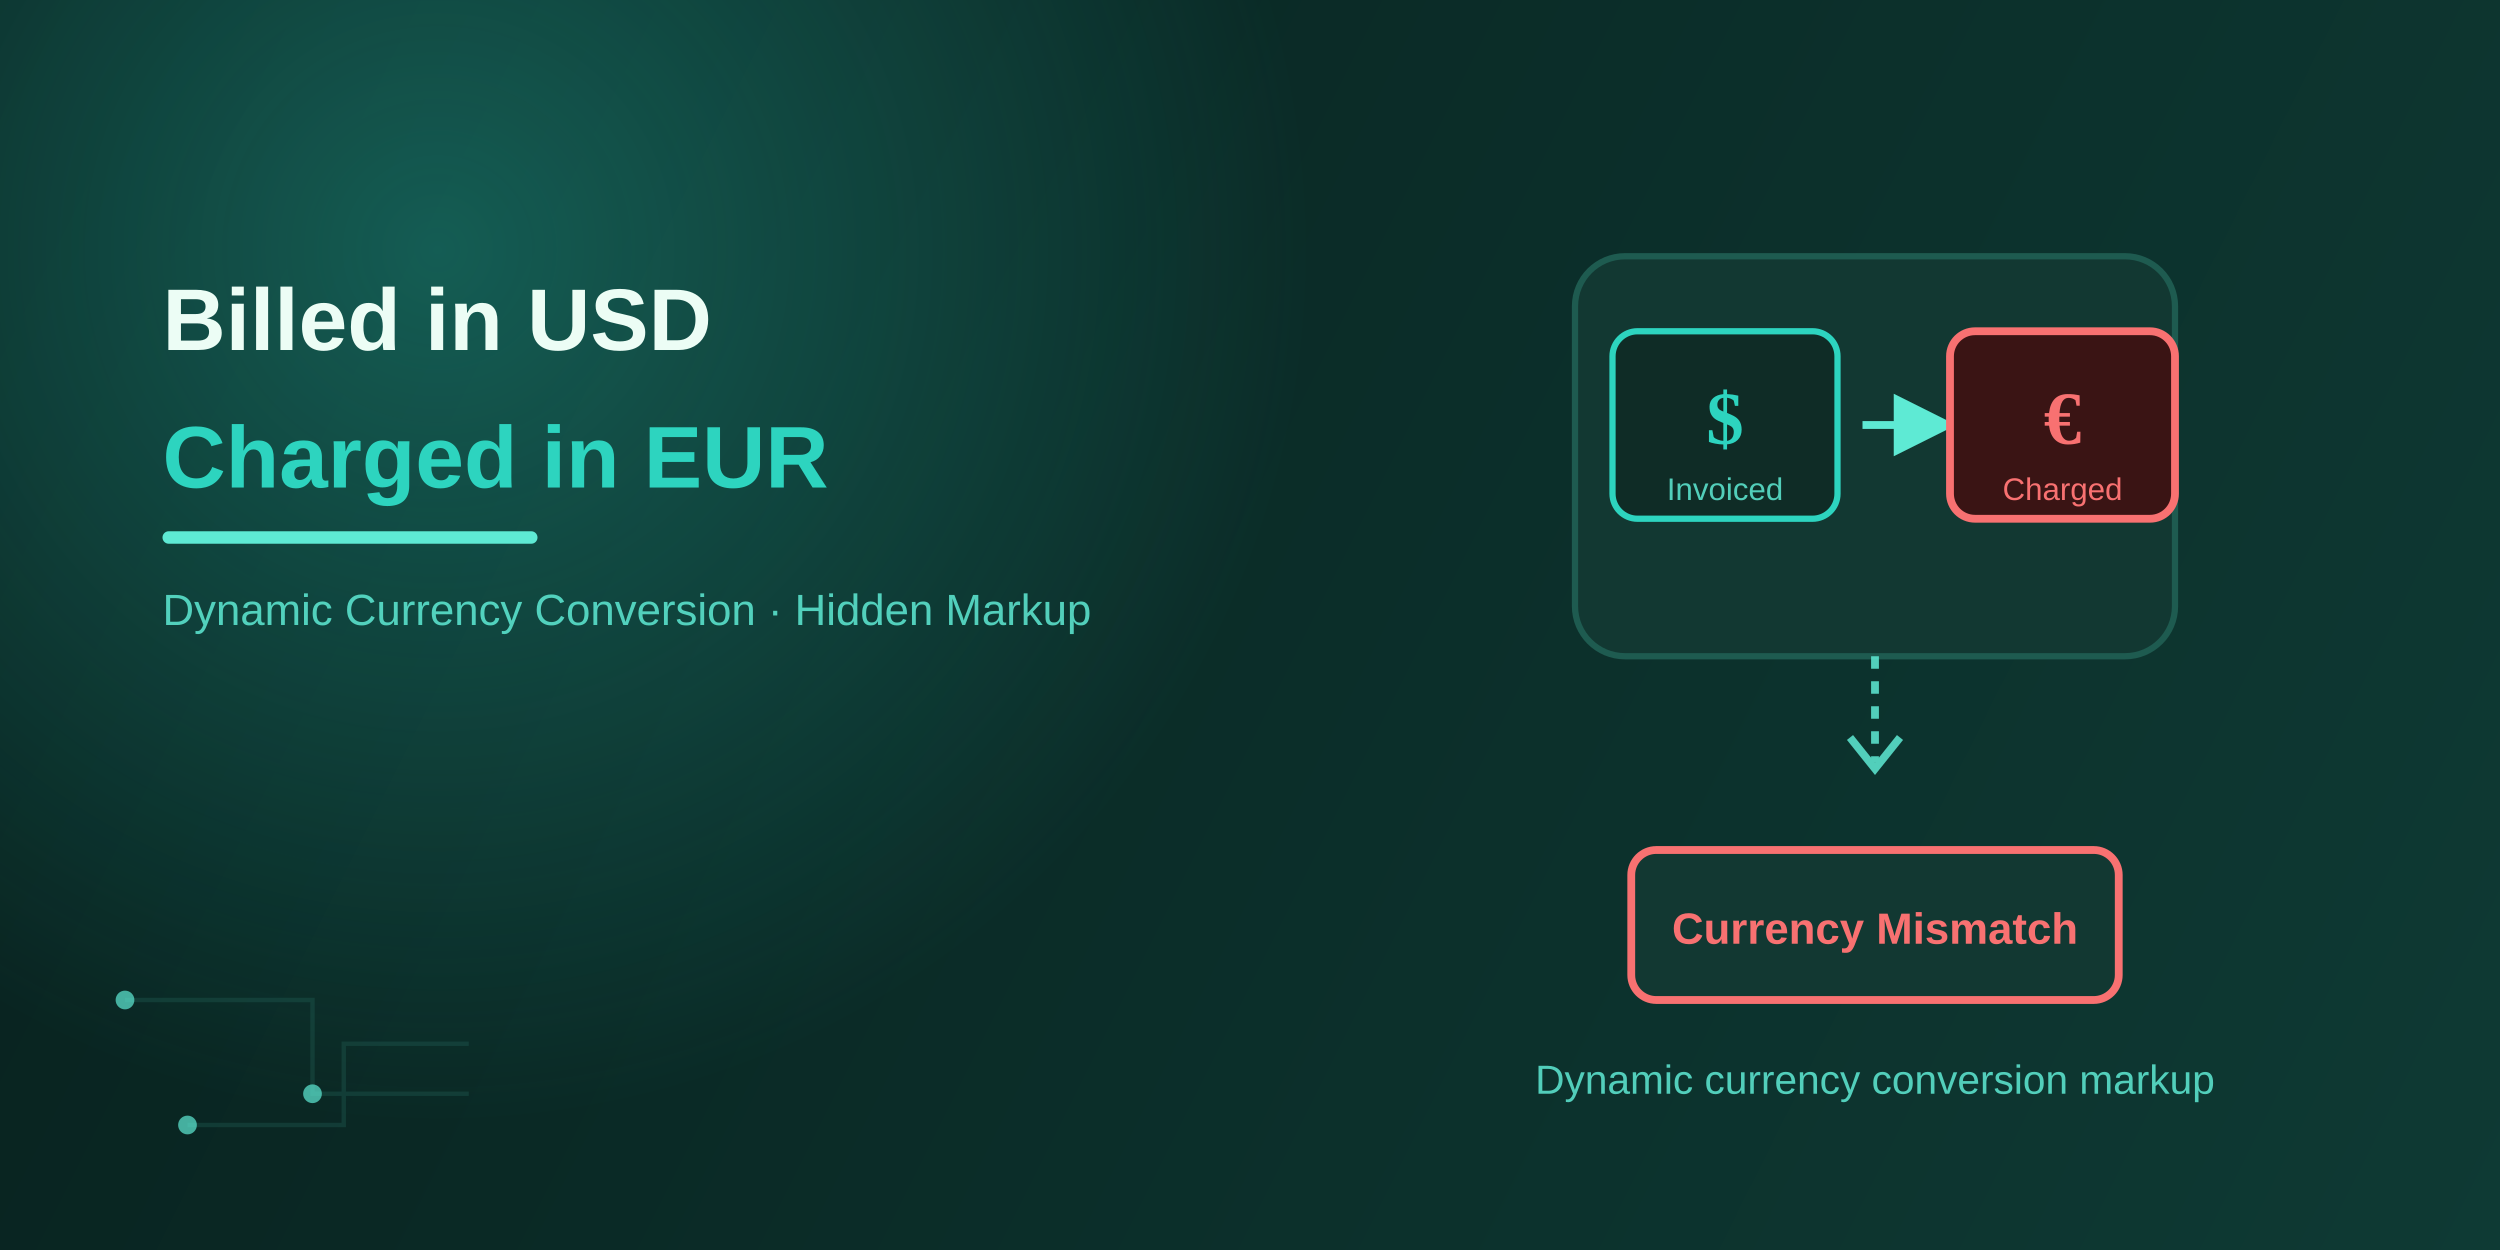
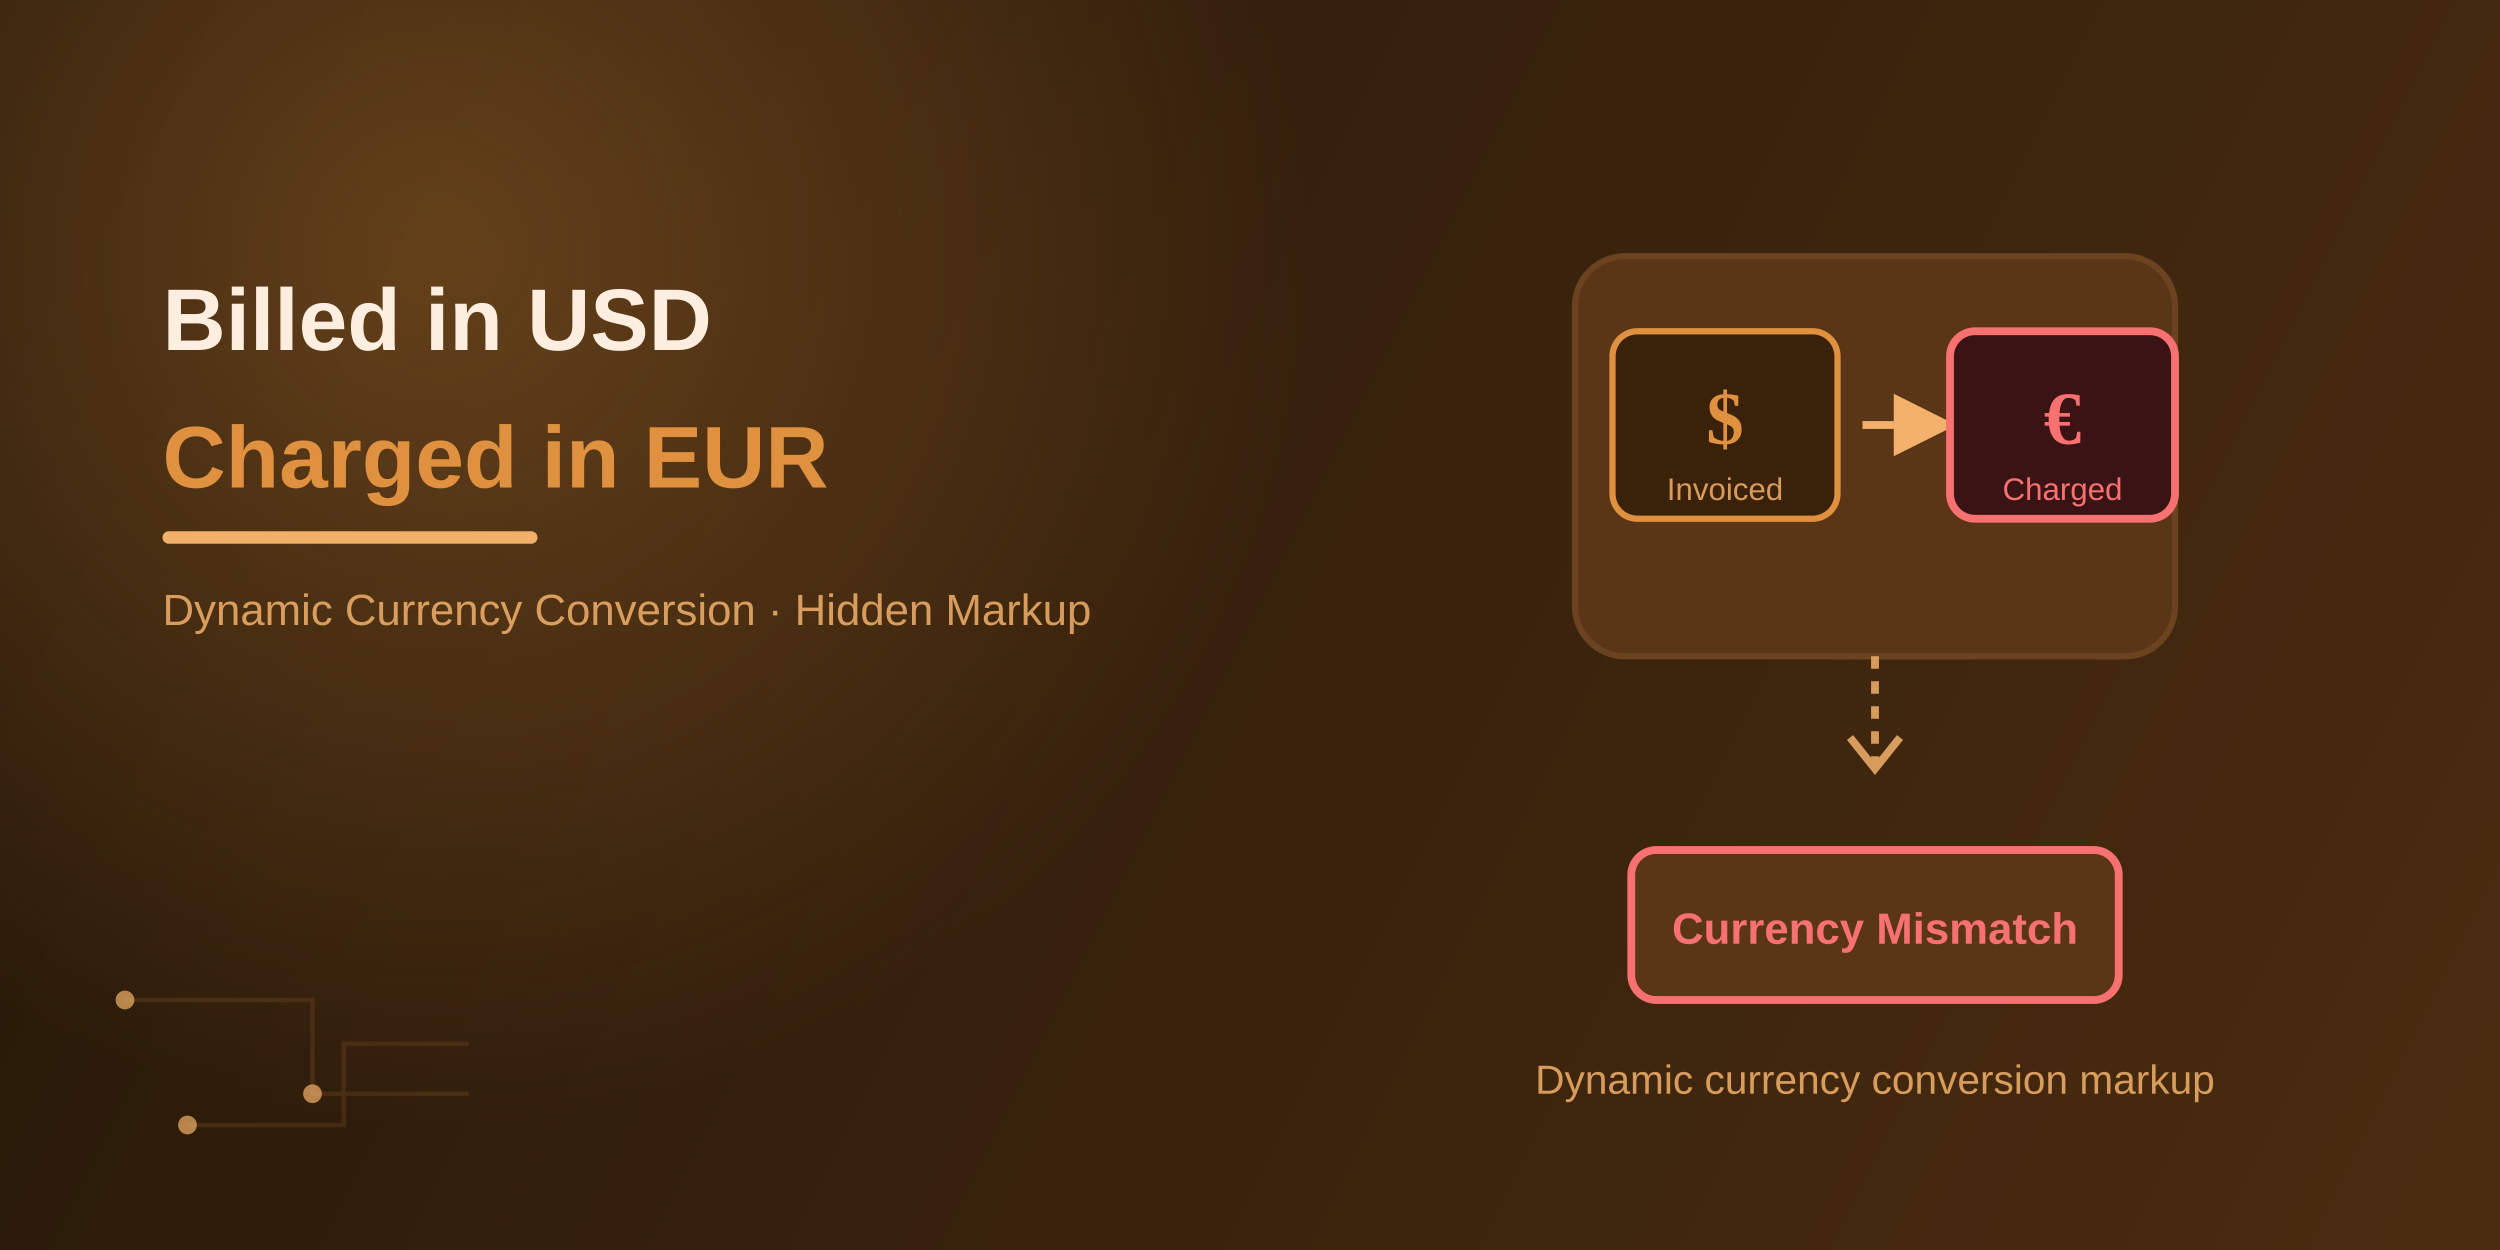
<svg xmlns="http://www.w3.org/2000/svg" viewBox="0 0 800 400" role="img" aria-label="AI subscription currency mismatch DCC trap cover image">
  <defs>
    <linearGradient id="bgGradCurEn" x1="0" y1="0" x2="800" y2="400" gradientUnits="userSpaceOnUse">
-       <stop offset="0" stop-color="#08201d" />
-       <stop offset="1" stop-color="#0e3a34" />
+       <stop offset="0" stop-color="#241708" />
+       <stop offset="1" stop-color="#4a2c10" />
    </linearGradient>
    <radialGradient id="glowCurEn" cx="140" cy="80" r="280" gradientUnits="userSpaceOnUse">
-       <stop offset="0" stop-color="#2dd4bf" stop-opacity="0.32" />
-       <stop offset="1" stop-color="#2dd4bf" stop-opacity="0" />
+       <stop offset="0" stop-color="#e0913f" stop-opacity="0.32" />
+       <stop offset="1" stop-color="#e0913f" stop-opacity="0" />
    </radialGradient>
  </defs>
  <rect width="800" height="400" fill="url(#bgGradCurEn)" />
  <rect width="800" height="400" fill="url(#glowCurEn)" />
-   <g stroke="#1e5b50" stroke-width="1.4" opacity="0.4" fill="none">
+   <g stroke="#6b4321" stroke-width="1.4" opacity="0.4" fill="none">
    <path d="M40 320 h60 v30 h50" />
    <path d="M60 360 h50 v-26 h40" />
  </g>
-   <g fill="#5eead4" opacity="0.7">
+   <g fill="#f2b06a" opacity="0.7">
    <circle cx="40" cy="320" r="3" />
    <circle cx="100" cy="350" r="3" />
    <circle cx="60" cy="360" r="3" />
  </g>
-   <text x="52" y="112" font-family="'Segoe UI',Arial,sans-serif" font-size="28" font-weight="700" fill="#ecfdf5">Billed in USD</text>
-   <text x="52" y="156" font-family="'Segoe UI',Arial,sans-serif" font-size="28" font-weight="700" fill="#2dd4bf">Charged in EUR</text>
-   <rect x="52" y="170" width="120" height="4" rx="2" fill="#5eead4" />
-   <text x="52" y="200" font-family="'Segoe UI',Arial,sans-serif" font-size="14" font-weight="400" fill="#5eead4" opacity="0.85">Dynamic Currency Conversion · Hidden Markup</text>
+   <text x="52" y="112" font-family="'Segoe UI',Arial,sans-serif" font-size="28" font-weight="700" fill="#fdeee0">Billed in USD</text>
+   <text x="52" y="156" font-family="'Segoe UI',Arial,sans-serif" font-size="28" font-weight="700" fill="#e0913f">Charged in EUR</text>
+   <rect x="52" y="170" width="120" height="4" rx="2" fill="#f2b06a" />
+   <text x="52" y="200" font-family="'Segoe UI',Arial,sans-serif" font-size="14" font-weight="400" fill="#f2b06a" opacity="0.85">Dynamic Currency Conversion · Hidden Markup</text>
  <defs>
    <marker id="arrowCurEn" markerWidth="8" markerHeight="8" refX="4" refY="4" orient="auto">
-       <path d="M0 0 L8 4 L0 8 Z" fill="#5eead4" />
+       <path d="M0 0 L8 4 L0 8 Z" fill="#f2b06a" />
    </marker>
  </defs>
  <g transform="translate(600,146)">
-     <rect x="-96" y="-64" width="192" height="128" rx="16" fill="#123832" stroke="#1e5b50" stroke-width="2" />
-     <rect x="-84" y="-40" width="72" height="60" rx="8" fill="#0f2c26" stroke="#2dd4bf" stroke-width="2" />
-     <text x="-48" y="-4" text-anchor="middle" font-size="24" font-weight="700" fill="#2dd4bf">$</text>
-     <text x="-48" y="14" text-anchor="middle" font-family="'Segoe UI',Arial,sans-serif" font-size="10" fill="#5eead4" opacity="0.85">Invoiced</text>
-     <path d="M-4 -10 h20" stroke="#5eead4" stroke-width="2.5" marker-end="url(#arrowCurEn)" />
+     <rect x="-96" y="-64" width="192" height="128" rx="16" fill="#5a3616" stroke="#6b4321" stroke-width="2" />
+     <rect x="-84" y="-40" width="72" height="60" rx="8" fill="#3a2109" stroke="#e0913f" stroke-width="2" />
+     <text x="-48" y="-4" text-anchor="middle" font-size="24" font-weight="700" fill="#e0913f">$</text>
+     <text x="-48" y="14" text-anchor="middle" font-family="'Segoe UI',Arial,sans-serif" font-size="10" fill="#f2b06a" opacity="0.85">Invoiced</text>
+     <path d="M-4 -10 h20" stroke="#f2b06a" stroke-width="2.5" marker-end="url(#arrowCurEn)" />
    <rect x="24" y="-40" width="72" height="60" rx="8" fill="#3a1414" stroke="#f87171" stroke-width="2.5" />
    <text x="60" y="-4" text-anchor="middle" font-size="24" font-weight="700" fill="#f87171">€</text>
    <text x="60" y="14" text-anchor="middle" font-family="'Segoe UI',Arial,sans-serif" font-size="10" fill="#f87171">Charged</text>
  </g>
-   <g stroke="#5eead4" stroke-width="2.5" fill="none" opacity="0.85">
+   <g stroke="#f2b06a" stroke-width="2.5" fill="none" opacity="0.85">
    <path d="M600 210 v34" stroke-dasharray="4 4" />
    <path d="M592 236 l8 10 l8 -10" fill="none" />
  </g>
  <g transform="translate(600,296)">
-     <rect x="-78" y="-24" width="156" height="48" rx="8" fill="#123832" stroke="#f87171" stroke-width="2.5" />
+     <rect x="-78" y="-24" width="156" height="48" rx="8" fill="#5a3616" stroke="#f87171" stroke-width="2.5" />
    <text x="0" y="6" text-anchor="middle" font-family="'Segoe UI',Arial,sans-serif" font-size="14" fill="#f87171" font-weight="700">Currency Mismatch</text>
  </g>
-   <text x="600" y="350" text-anchor="middle" font-family="'Segoe UI',Arial,sans-serif" font-size="13" fill="#5eead4" opacity="0.85">Dynamic currency conversion markup</text>
+   <text x="600" y="350" text-anchor="middle" font-family="'Segoe UI',Arial,sans-serif" font-size="13" fill="#f2b06a" opacity="0.85">Dynamic currency conversion markup</text>
</svg>
